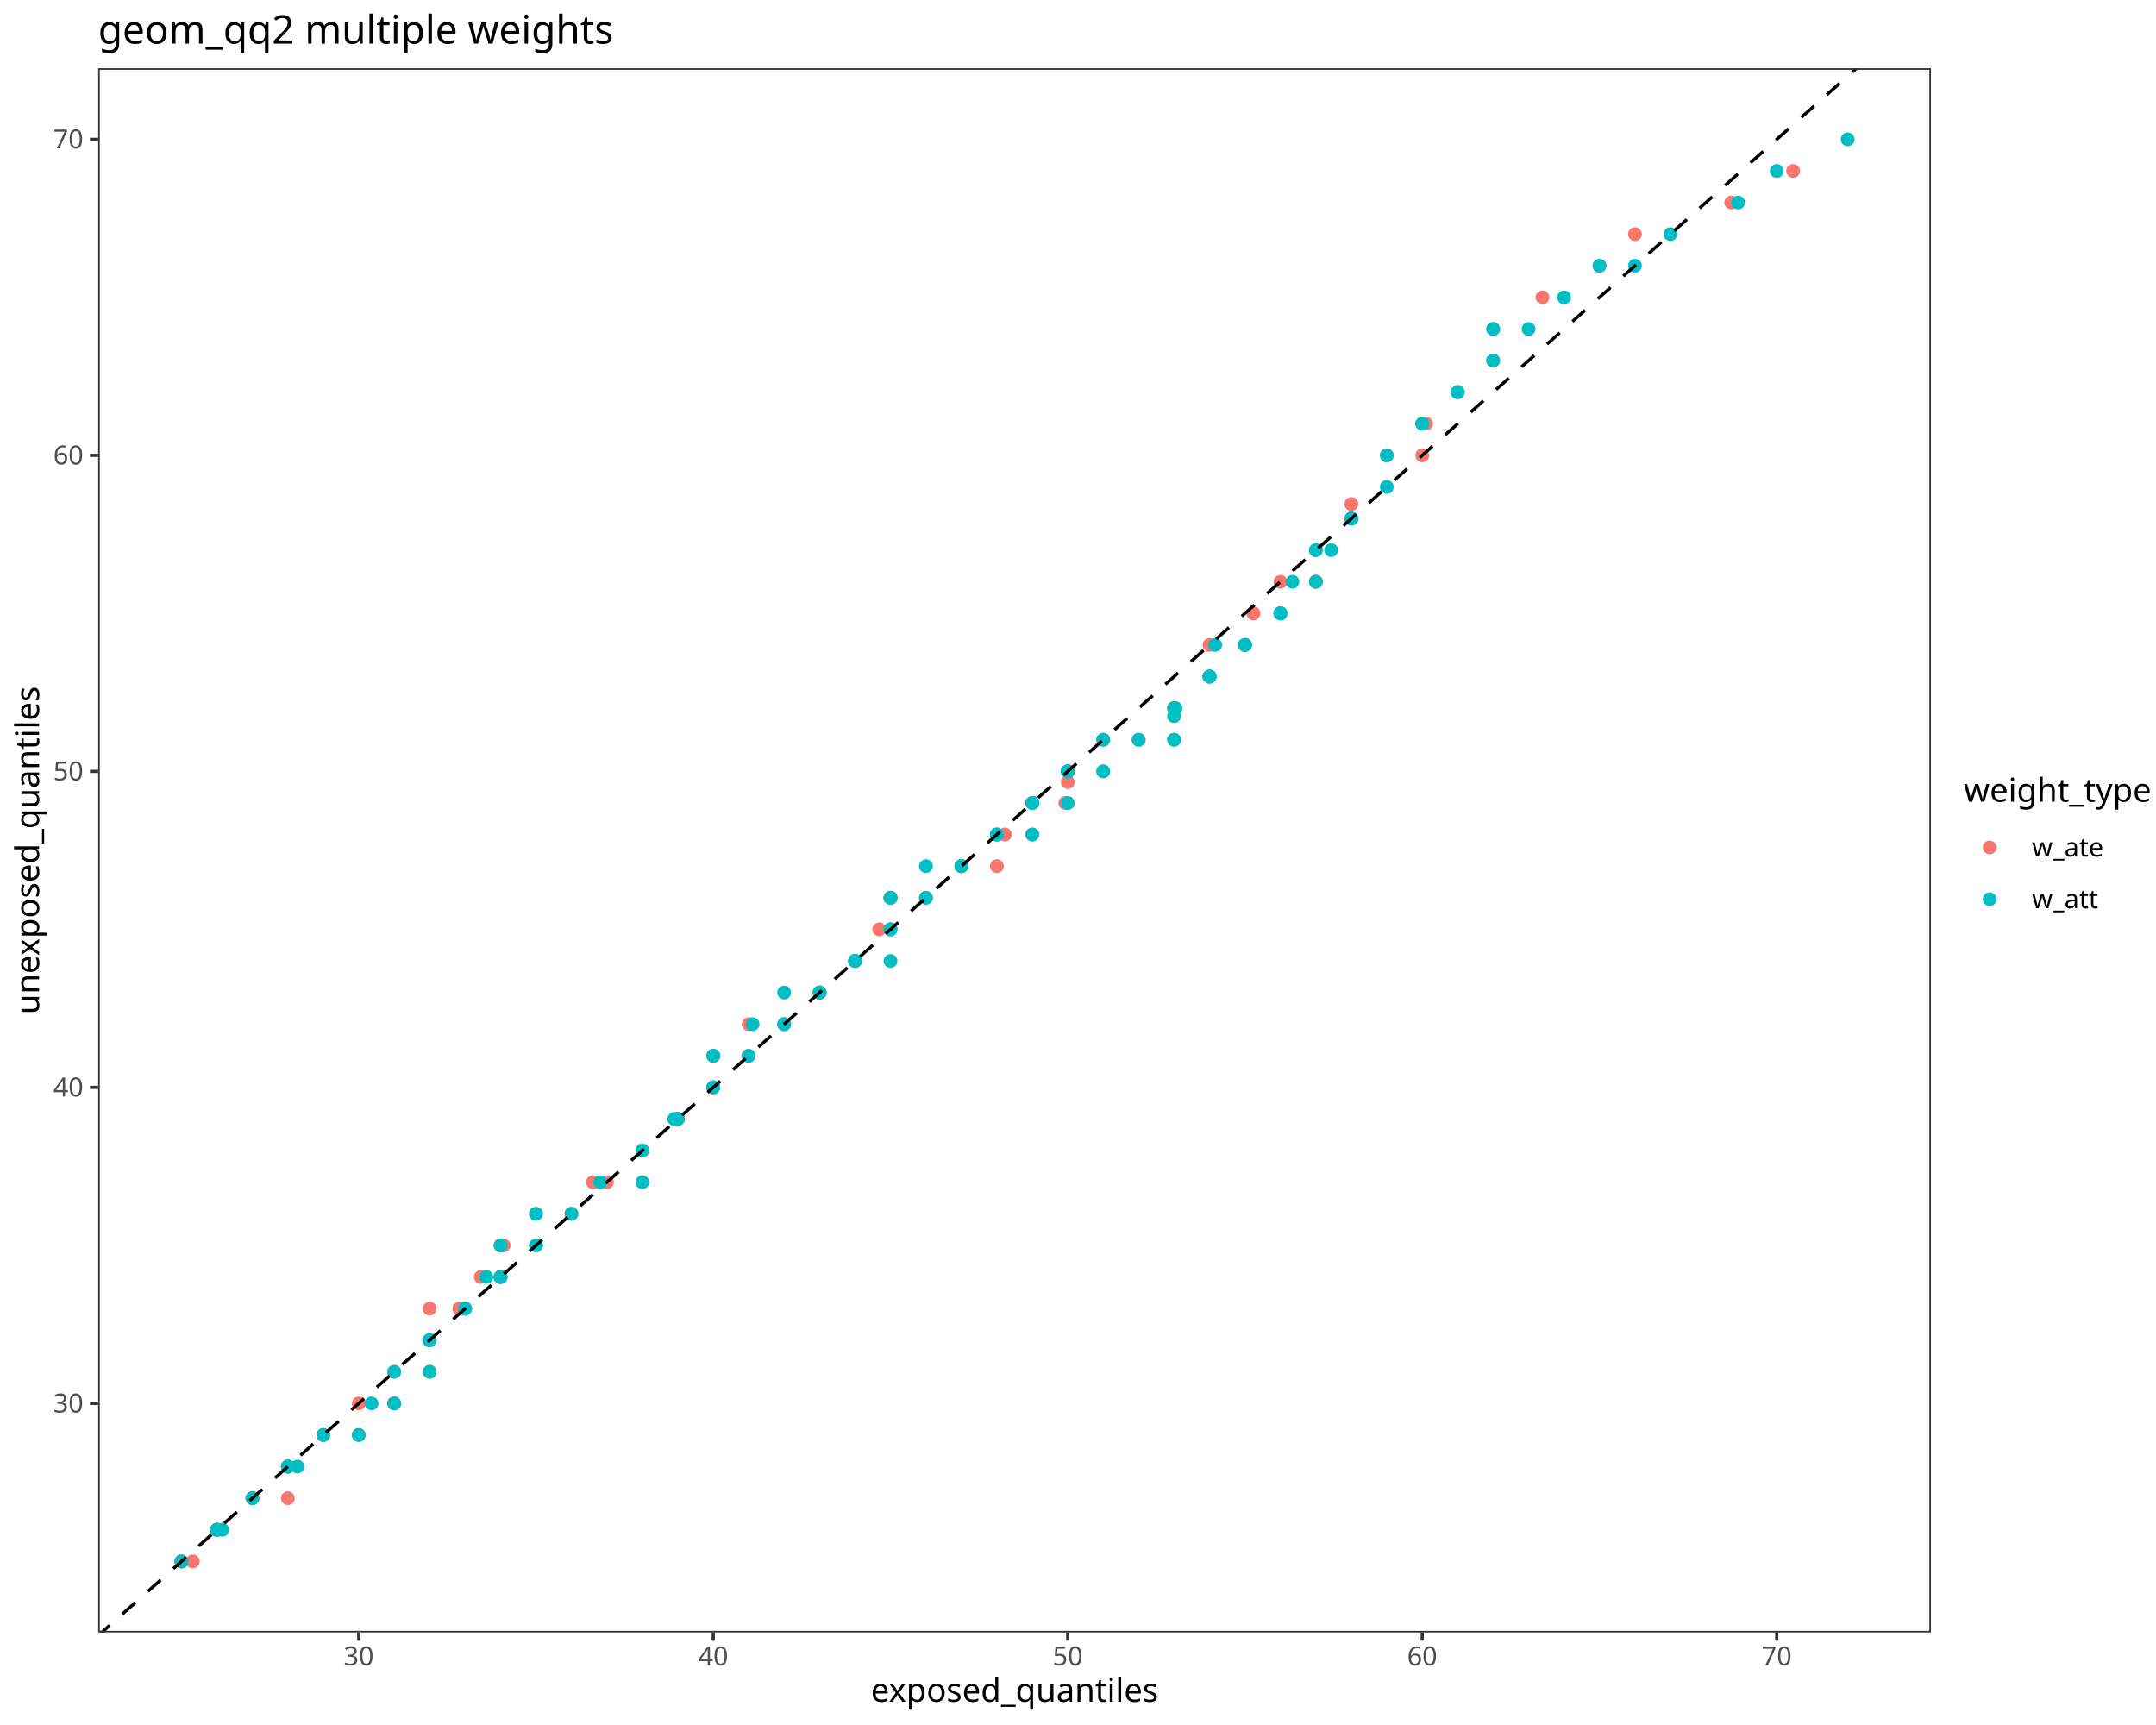
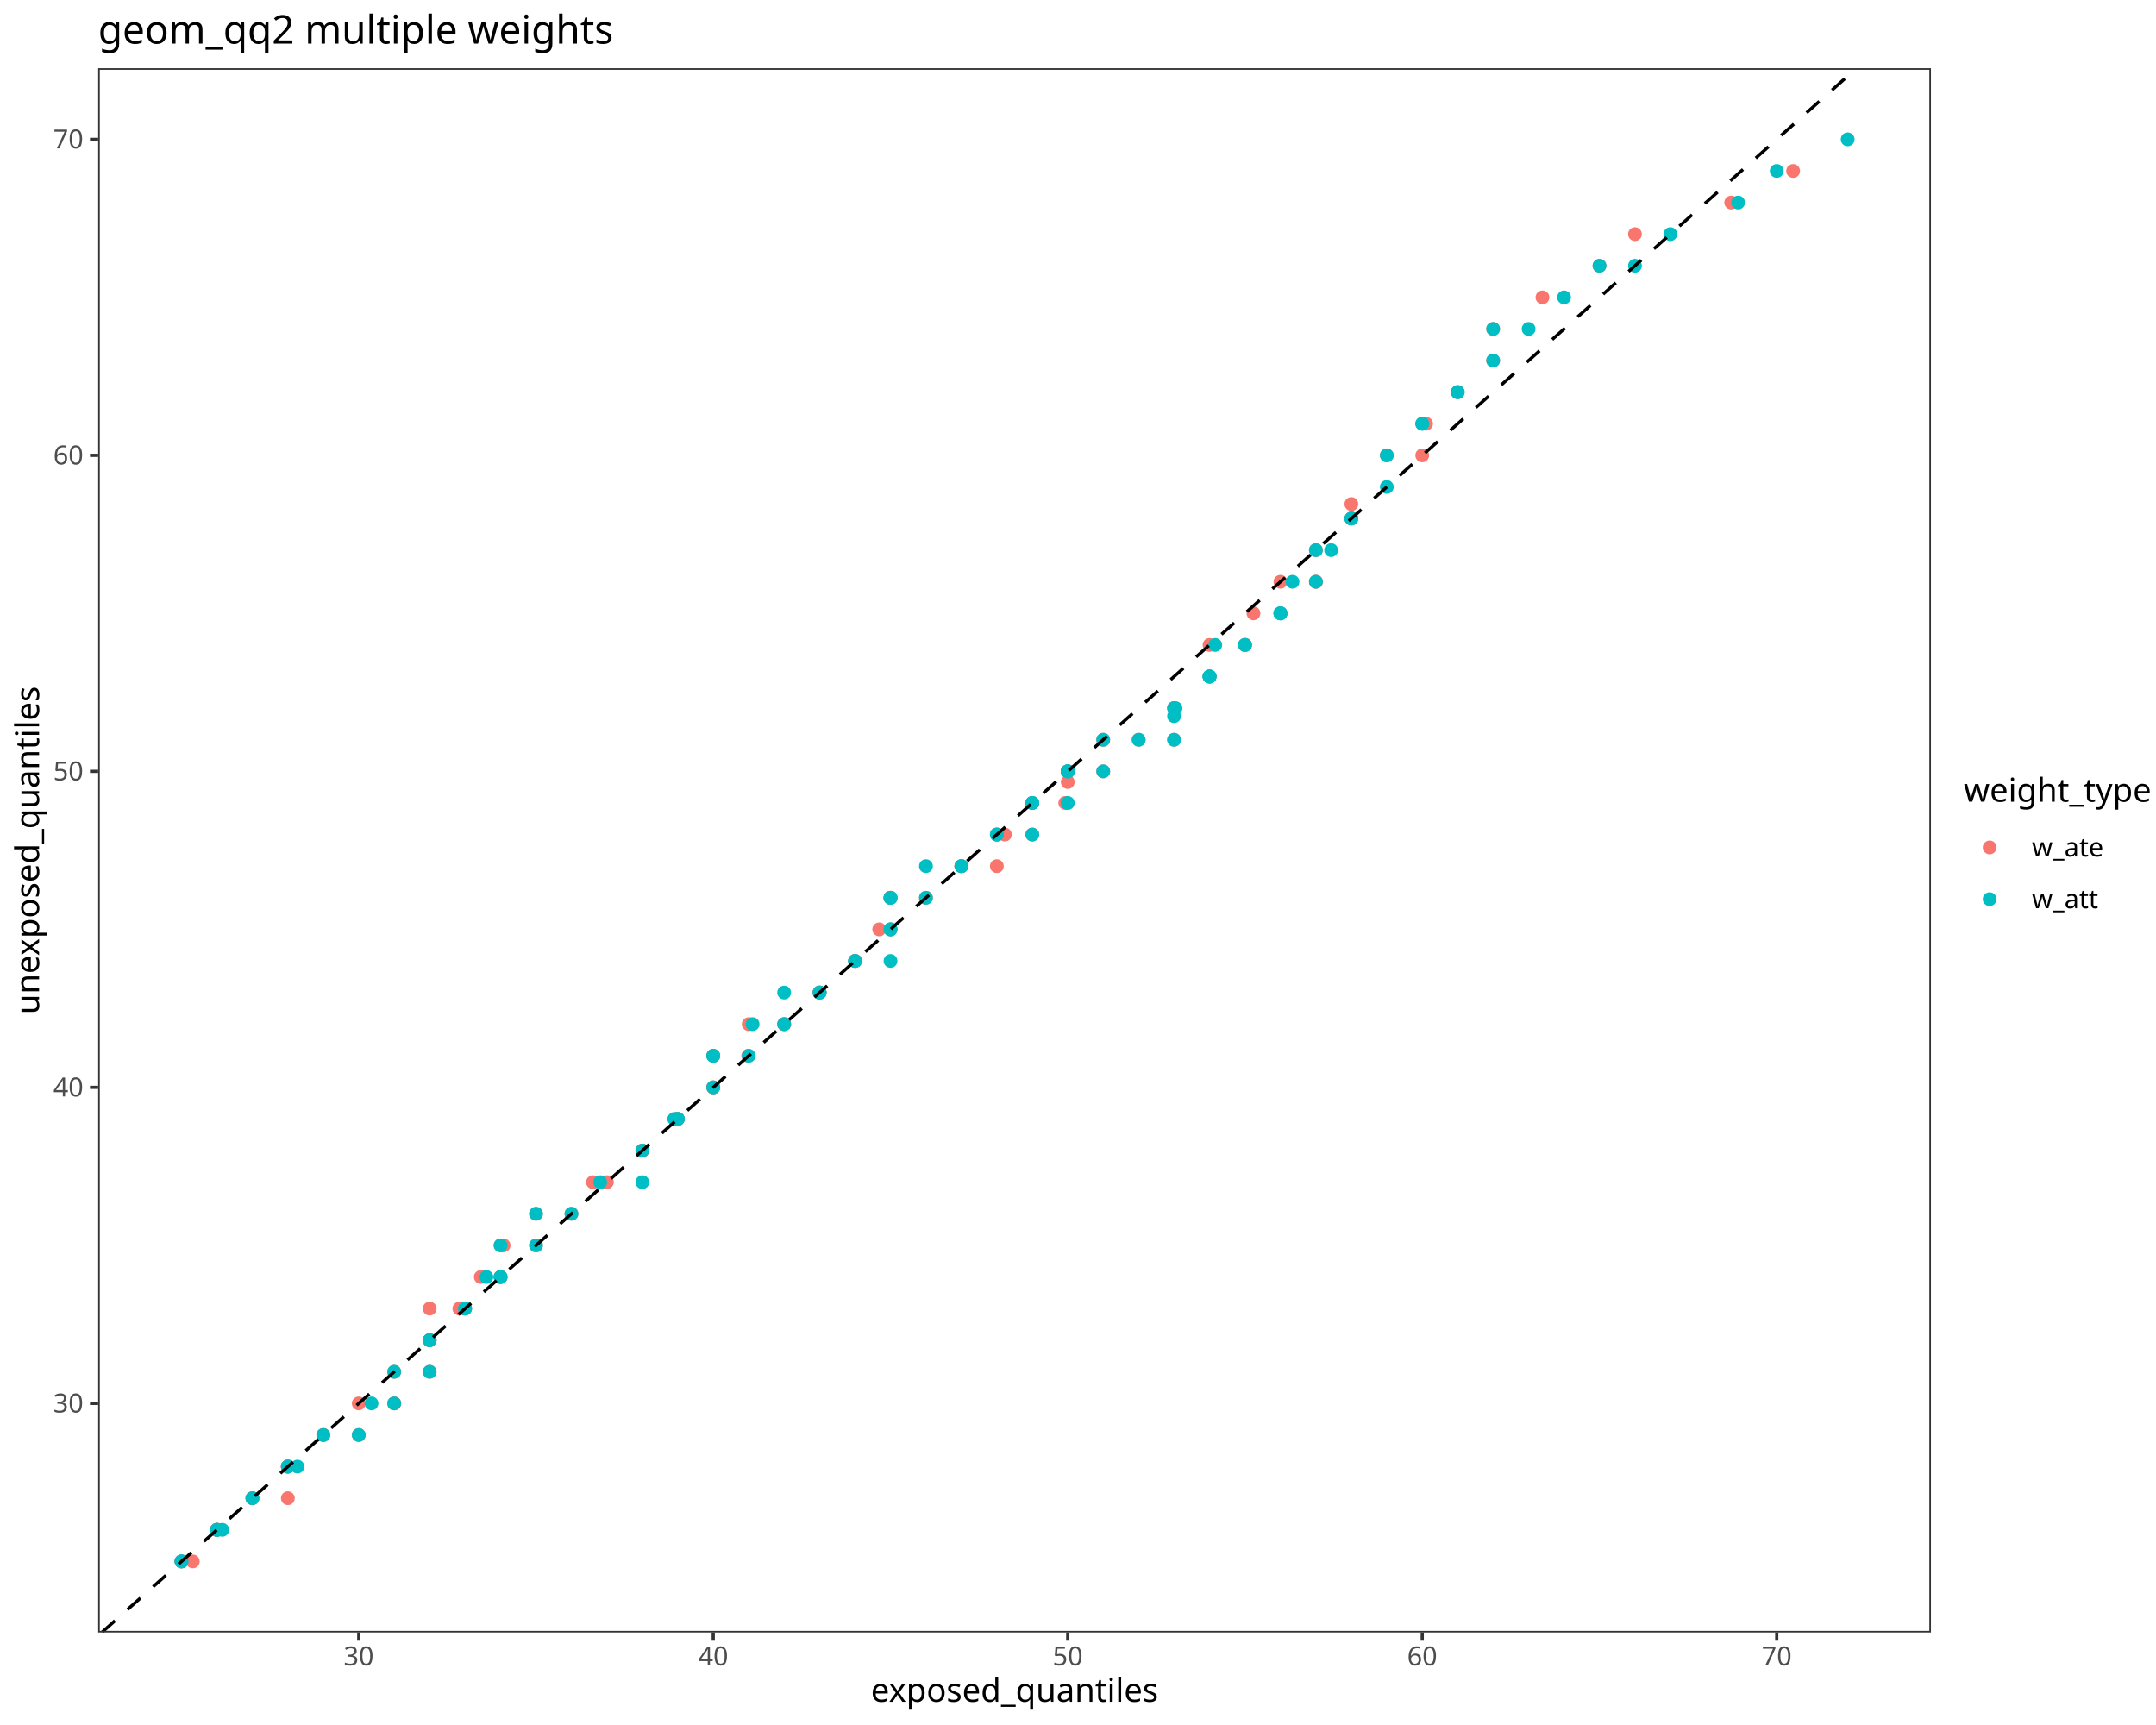
<svg xmlns="http://www.w3.org/2000/svg" class="svglite" data-engine-version="2.0" width="720.00pt" height="576.00pt" viewBox="0 0 720.00 576.00">
  <defs>
    <style type="text/css">
    .svglite line, .svglite polyline, .svglite polygon, .svglite path, .svglite rect, .svglite circle {
      fill: none;
      stroke: #000000;
      stroke-linecap: round;
      stroke-linejoin: round;
      stroke-miterlimit: 10.00;
    }
  </style>
  </defs>
  <rect width="100%" height="100%" style="stroke: none; fill: #FFFFFF;" />
  <defs>
    <clipPath id="cpMC4wMHw3MjAuMDB8MC4wMHw1NzYuMDA=">
      <rect x="0.00" y="0.00" width="720.00" height="576.00" />
    </clipPath>
  </defs>
  <g clip-path="url(#cpMC4wMHw3MjAuMDB8MC4wMHw1NzYuMDA=)">
    <rect x="0.00" y="0.00" width="720.00" height="576.00" style="stroke-width: 1.07; stroke: #FFFFFF; fill: #FFFFFF;" />
  </g>
  <defs>
    <clipPath id="cpMzIuNzl8NjQ0Ljg1fDIyLjc4fDU0NS4xMQ==">
      <rect x="32.79" y="22.78" width="612.05" height="522.33" />
    </clipPath>
  </defs>
  <g clip-path="url(#cpMzIuNzl8NjQ0Ljg1fDIyLjc4fDU0NS4xMQ==)">
    <rect x="32.79" y="22.78" width="612.05" height="522.33" style="stroke-width: 1.07; stroke: none; fill: #FFFFFF;" />
    <circle cx="60.61" cy="521.37" r="1.95" style="stroke-width: 0.71; stroke: #F8766D; fill: #F8766D;" />
    <circle cx="60.61" cy="521.37" r="1.95" style="stroke-width: 0.71; stroke: #F8766D; fill: #F8766D;" />
    <circle cx="64.38" cy="521.37" r="1.95" style="stroke-width: 0.71; stroke: #F8766D; fill: #F8766D;" />
    <circle cx="72.45" cy="510.82" r="1.95" style="stroke-width: 0.71; stroke: #F8766D; fill: #F8766D;" />
    <circle cx="72.45" cy="510.82" r="1.95" style="stroke-width: 0.71; stroke: #F8766D; fill: #F8766D;" />
    <circle cx="72.45" cy="510.82" r="1.95" style="stroke-width: 0.71; stroke: #F8766D; fill: #F8766D;" />
    <circle cx="84.29" cy="500.27" r="1.95" style="stroke-width: 0.71; stroke: #F8766D; fill: #F8766D;" />
    <circle cx="84.29" cy="500.27" r="1.95" style="stroke-width: 0.71; stroke: #F8766D; fill: #F8766D;" />
    <circle cx="96.13" cy="500.27" r="1.95" style="stroke-width: 0.71; stroke: #F8766D; fill: #F8766D;" />
    <circle cx="96.13" cy="489.71" r="1.95" style="stroke-width: 0.71; stroke: #F8766D; fill: #F8766D;" />
    <circle cx="96.13" cy="489.71" r="1.95" style="stroke-width: 0.71; stroke: #F8766D; fill: #F8766D;" />
    <circle cx="96.13" cy="489.71" r="1.95" style="stroke-width: 0.71; stroke: #F8766D; fill: #F8766D;" />
    <circle cx="107.97" cy="479.16" r="1.95" style="stroke-width: 0.71; stroke: #F8766D; fill: #F8766D;" />
    <circle cx="107.97" cy="479.16" r="1.95" style="stroke-width: 0.71; stroke: #F8766D; fill: #F8766D;" />
    <circle cx="119.81" cy="479.16" r="1.95" style="stroke-width: 0.71; stroke: #F8766D; fill: #F8766D;" />
    <circle cx="119.81" cy="468.61" r="1.95" style="stroke-width: 0.71; stroke: #F8766D; fill: #F8766D;" />
    <circle cx="131.65" cy="468.61" r="1.95" style="stroke-width: 0.71; stroke: #F8766D; fill: #F8766D;" />
    <circle cx="131.65" cy="468.61" r="1.95" style="stroke-width: 0.71; stroke: #F8766D; fill: #F8766D;" />
    <circle cx="131.65" cy="458.06" r="1.95" style="stroke-width: 0.71; stroke: #F8766D; fill: #F8766D;" />
    <circle cx="143.48" cy="458.06" r="1.95" style="stroke-width: 0.71; stroke: #F8766D; fill: #F8766D;" />
    <circle cx="143.48" cy="447.51" r="1.95" style="stroke-width: 0.71; stroke: #F8766D; fill: #F8766D;" />
    <circle cx="143.48" cy="447.51" r="1.95" style="stroke-width: 0.71; stroke: #F8766D; fill: #F8766D;" />
    <circle cx="143.48" cy="436.95" r="1.95" style="stroke-width: 0.71; stroke: #F8766D; fill: #F8766D;" />
    <circle cx="153.41" cy="436.95" r="1.95" style="stroke-width: 0.71; stroke: #F8766D; fill: #F8766D;" />
    <circle cx="155.32" cy="436.95" r="1.95" style="stroke-width: 0.71; stroke: #F8766D; fill: #F8766D;" />
    <circle cx="160.57" cy="426.40" r="1.95" style="stroke-width: 0.71; stroke: #F8766D; fill: #F8766D;" />
    <circle cx="167.16" cy="426.40" r="1.95" style="stroke-width: 0.71; stroke: #F8766D; fill: #F8766D;" />
    <circle cx="167.16" cy="426.40" r="1.95" style="stroke-width: 0.71; stroke: #F8766D; fill: #F8766D;" />
    <circle cx="167.16" cy="415.85" r="1.95" style="stroke-width: 0.71; stroke: #F8766D; fill: #F8766D;" />
    <circle cx="168.17" cy="415.85" r="1.95" style="stroke-width: 0.71; stroke: #F8766D; fill: #F8766D;" />
    <circle cx="179.00" cy="415.85" r="1.95" style="stroke-width: 0.71; stroke: #F8766D; fill: #F8766D;" />
    <circle cx="179.00" cy="405.30" r="1.95" style="stroke-width: 0.71; stroke: #F8766D; fill: #F8766D;" />
    <circle cx="190.84" cy="405.30" r="1.95" style="stroke-width: 0.71; stroke: #F8766D; fill: #F8766D;" />
    <circle cx="198.02" cy="394.75" r="1.95" style="stroke-width: 0.71; stroke: #F8766D; fill: #F8766D;" />
    <circle cx="202.68" cy="394.75" r="1.95" style="stroke-width: 0.71; stroke: #F8766D; fill: #F8766D;" />
    <circle cx="214.52" cy="384.19" r="1.95" style="stroke-width: 0.71; stroke: #F8766D; fill: #F8766D;" />
    <circle cx="214.52" cy="384.19" r="1.95" style="stroke-width: 0.71; stroke: #F8766D; fill: #F8766D;" />
    <circle cx="225.91" cy="373.64" r="1.95" style="stroke-width: 0.71; stroke: #F8766D; fill: #F8766D;" />
    <circle cx="226.35" cy="373.64" r="1.95" style="stroke-width: 0.71; stroke: #F8766D; fill: #F8766D;" />
    <circle cx="226.35" cy="373.64" r="1.95" style="stroke-width: 0.71; stroke: #F8766D; fill: #F8766D;" />
    <circle cx="238.19" cy="363.09" r="1.95" style="stroke-width: 0.71; stroke: #F8766D; fill: #F8766D;" />
    <circle cx="238.19" cy="363.09" r="1.95" style="stroke-width: 0.71; stroke: #F8766D; fill: #F8766D;" />
    <circle cx="238.19" cy="352.54" r="1.95" style="stroke-width: 0.71; stroke: #F8766D; fill: #F8766D;" />
    <circle cx="249.87" cy="352.54" r="1.95" style="stroke-width: 0.71; stroke: #F8766D; fill: #F8766D;" />
    <circle cx="250.03" cy="341.98" r="1.95" style="stroke-width: 0.71; stroke: #F8766D; fill: #F8766D;" />
    <circle cx="261.87" cy="341.98" r="1.95" style="stroke-width: 0.71; stroke: #F8766D; fill: #F8766D;" />
    <circle cx="261.87" cy="341.98" r="1.95" style="stroke-width: 0.71; stroke: #F8766D; fill: #F8766D;" />
    <circle cx="273.71" cy="331.43" r="1.95" style="stroke-width: 0.71; stroke: #F8766D; fill: #F8766D;" />
    <circle cx="273.71" cy="331.43" r="1.95" style="stroke-width: 0.71; stroke: #F8766D; fill: #F8766D;" />
    <circle cx="273.71" cy="331.43" r="1.95" style="stroke-width: 0.71; stroke: #F8766D; fill: #F8766D;" />
    <circle cx="285.55" cy="320.88" r="1.95" style="stroke-width: 0.71; stroke: #F8766D; fill: #F8766D;" />
    <circle cx="285.55" cy="320.88" r="1.95" style="stroke-width: 0.71; stroke: #F8766D; fill: #F8766D;" />
    <circle cx="293.62" cy="310.33" r="1.95" style="stroke-width: 0.71; stroke: #F8766D; fill: #F8766D;" />
    <circle cx="297.39" cy="310.33" r="1.95" style="stroke-width: 0.71; stroke: #F8766D; fill: #F8766D;" />
    <circle cx="297.39" cy="299.78" r="1.95" style="stroke-width: 0.71; stroke: #F8766D; fill: #F8766D;" />
    <circle cx="297.39" cy="299.78" r="1.95" style="stroke-width: 0.71; stroke: #F8766D; fill: #F8766D;" />
    <circle cx="297.39" cy="299.78" r="1.95" style="stroke-width: 0.71; stroke: #F8766D; fill: #F8766D;" />
    <circle cx="309.22" cy="299.78" r="1.95" style="stroke-width: 0.71; stroke: #F8766D; fill: #F8766D;" />
    <circle cx="321.06" cy="289.22" r="1.95" style="stroke-width: 0.71; stroke: #F8766D; fill: #F8766D;" />
    <circle cx="321.06" cy="289.22" r="1.95" style="stroke-width: 0.71; stroke: #F8766D; fill: #F8766D;" />
    <circle cx="332.90" cy="289.22" r="1.95" style="stroke-width: 0.71; stroke: #F8766D; fill: #F8766D;" />
    <circle cx="332.90" cy="278.67" r="1.95" style="stroke-width: 0.71; stroke: #F8766D; fill: #F8766D;" />
    <circle cx="335.58" cy="278.67" r="1.95" style="stroke-width: 0.71; stroke: #F8766D; fill: #F8766D;" />
    <circle cx="344.74" cy="278.67" r="1.95" style="stroke-width: 0.71; stroke: #F8766D; fill: #F8766D;" />
    <circle cx="344.74" cy="268.12" r="1.95" style="stroke-width: 0.71; stroke: #F8766D; fill: #F8766D;" />
    <circle cx="355.75" cy="268.12" r="1.95" style="stroke-width: 0.71; stroke: #F8766D; fill: #F8766D;" />
    <circle cx="356.58" cy="261.13" r="1.95" style="stroke-width: 0.71; stroke: #F8766D; fill: #F8766D;" />
    <circle cx="356.58" cy="257.57" r="1.95" style="stroke-width: 0.71; stroke: #F8766D; fill: #F8766D;" />
    <circle cx="356.58" cy="257.57" r="1.95" style="stroke-width: 0.71; stroke: #F8766D; fill: #F8766D;" />
    <circle cx="368.42" cy="257.57" r="1.95" style="stroke-width: 0.71; stroke: #F8766D; fill: #F8766D;" />
    <circle cx="368.42" cy="247.02" r="1.95" style="stroke-width: 0.71; stroke: #F8766D; fill: #F8766D;" />
    <circle cx="380.26" cy="247.02" r="1.95" style="stroke-width: 0.71; stroke: #F8766D; fill: #F8766D;" />
    <circle cx="392.09" cy="247.02" r="1.95" style="stroke-width: 0.71; stroke: #F8766D; fill: #F8766D;" />
    <circle cx="392.09" cy="236.46" r="1.95" style="stroke-width: 0.71; stroke: #F8766D; fill: #F8766D;" />
    <circle cx="392.09" cy="236.46" r="1.95" style="stroke-width: 0.71; stroke: #F8766D; fill: #F8766D;" />
    <circle cx="403.93" cy="225.91" r="1.95" style="stroke-width: 0.71; stroke: #F8766D; fill: #F8766D;" />
    <circle cx="403.93" cy="225.91" r="1.95" style="stroke-width: 0.71; stroke: #F8766D; fill: #F8766D;" />
    <circle cx="403.93" cy="215.36" r="1.95" style="stroke-width: 0.71; stroke: #F8766D; fill: #F8766D;" />
    <circle cx="415.77" cy="215.36" r="1.95" style="stroke-width: 0.71; stroke: #F8766D; fill: #F8766D;" />
    <circle cx="415.77" cy="215.36" r="1.95" style="stroke-width: 0.71; stroke: #F8766D; fill: #F8766D;" />
    <circle cx="418.61" cy="204.81" r="1.95" style="stroke-width: 0.71; stroke: #F8766D; fill: #F8766D;" />
    <circle cx="427.61" cy="204.81" r="1.95" style="stroke-width: 0.71; stroke: #F8766D; fill: #F8766D;" />
    <circle cx="427.61" cy="194.26" r="1.95" style="stroke-width: 0.71; stroke: #F8766D; fill: #F8766D;" />
    <circle cx="439.45" cy="194.26" r="1.95" style="stroke-width: 0.71; stroke: #F8766D; fill: #F8766D;" />
    <circle cx="439.45" cy="194.26" r="1.95" style="stroke-width: 0.71; stroke: #F8766D; fill: #F8766D;" />
    <circle cx="439.45" cy="183.70" r="1.95" style="stroke-width: 0.71; stroke: #F8766D; fill: #F8766D;" />
    <circle cx="451.29" cy="173.15" r="1.95" style="stroke-width: 0.71; stroke: #F8766D; fill: #F8766D;" />
    <circle cx="451.29" cy="168.30" r="1.95" style="stroke-width: 0.71; stroke: #F8766D; fill: #F8766D;" />
    <circle cx="463.13" cy="152.05" r="1.95" style="stroke-width: 0.71; stroke: #F8766D; fill: #F8766D;" />
    <circle cx="474.96" cy="152.05" r="1.95" style="stroke-width: 0.71; stroke: #F8766D; fill: #F8766D;" />
    <circle cx="476.24" cy="141.49" r="1.95" style="stroke-width: 0.71; stroke: #F8766D; fill: #F8766D;" />
    <circle cx="486.80" cy="130.94" r="1.95" style="stroke-width: 0.71; stroke: #F8766D; fill: #F8766D;" />
    <circle cx="498.64" cy="120.39" r="1.95" style="stroke-width: 0.71; stroke: #F8766D; fill: #F8766D;" />
    <circle cx="498.64" cy="109.84" r="1.95" style="stroke-width: 0.71; stroke: #F8766D; fill: #F8766D;" />
    <circle cx="515.11" cy="99.29" r="1.95" style="stroke-width: 0.71; stroke: #F8766D; fill: #F8766D;" />
    <circle cx="534.16" cy="88.73" r="1.95" style="stroke-width: 0.71; stroke: #F8766D; fill: #F8766D;" />
    <circle cx="546.00" cy="78.18" r="1.95" style="stroke-width: 0.71; stroke: #F8766D; fill: #F8766D;" />
    <circle cx="578.14" cy="67.63" r="1.95" style="stroke-width: 0.71; stroke: #F8766D; fill: #F8766D;" />
    <circle cx="598.82" cy="57.08" r="1.95" style="stroke-width: 0.71; stroke: #F8766D; fill: #F8766D;" />
    <circle cx="60.61" cy="521.37" r="1.95" style="stroke-width: 0.71; stroke: #00BFC4; fill: #00BFC4;" />
    <circle cx="60.61" cy="521.37" r="1.95" style="stroke-width: 0.71; stroke: #00BFC4; fill: #00BFC4;" />
    <circle cx="72.45" cy="510.82" r="1.95" style="stroke-width: 0.71; stroke: #00BFC4; fill: #00BFC4;" />
    <circle cx="72.45" cy="510.82" r="1.95" style="stroke-width: 0.71; stroke: #00BFC4; fill: #00BFC4;" />
    <circle cx="74.23" cy="510.82" r="1.95" style="stroke-width: 0.71; stroke: #00BFC4; fill: #00BFC4;" />
    <circle cx="84.29" cy="500.27" r="1.95" style="stroke-width: 0.71; stroke: #00BFC4; fill: #00BFC4;" />
    <circle cx="96.13" cy="489.71" r="1.95" style="stroke-width: 0.71; stroke: #00BFC4; fill: #00BFC4;" />
    <circle cx="96.13" cy="489.71" r="1.95" style="stroke-width: 0.71; stroke: #00BFC4; fill: #00BFC4;" />
    <circle cx="99.33" cy="489.71" r="1.95" style="stroke-width: 0.71; stroke: #00BFC4; fill: #00BFC4;" />
    <circle cx="107.97" cy="479.16" r="1.95" style="stroke-width: 0.71; stroke: #00BFC4; fill: #00BFC4;" />
    <circle cx="119.81" cy="479.16" r="1.95" style="stroke-width: 0.71; stroke: #00BFC4; fill: #00BFC4;" />
    <circle cx="124.07" cy="468.61" r="1.95" style="stroke-width: 0.71; stroke: #00BFC4; fill: #00BFC4;" />
    <circle cx="131.65" cy="468.61" r="1.95" style="stroke-width: 0.71; stroke: #00BFC4; fill: #00BFC4;" />
    <circle cx="131.65" cy="458.06" r="1.95" style="stroke-width: 0.71; stroke: #00BFC4; fill: #00BFC4;" />
    <circle cx="143.48" cy="458.06" r="1.95" style="stroke-width: 0.71; stroke: #00BFC4; fill: #00BFC4;" />
    <circle cx="143.48" cy="447.51" r="1.95" style="stroke-width: 0.71; stroke: #00BFC4; fill: #00BFC4;" />
    <circle cx="143.48" cy="447.51" r="1.95" style="stroke-width: 0.71; stroke: #00BFC4; fill: #00BFC4;" />
    <circle cx="155.32" cy="436.95" r="1.95" style="stroke-width: 0.71; stroke: #00BFC4; fill: #00BFC4;" />
    <circle cx="155.32" cy="436.95" r="1.95" style="stroke-width: 0.71; stroke: #00BFC4; fill: #00BFC4;" />
    <circle cx="162.43" cy="426.40" r="1.95" style="stroke-width: 0.71; stroke: #00BFC4; fill: #00BFC4;" />
    <circle cx="167.16" cy="426.40" r="1.95" style="stroke-width: 0.71; stroke: #00BFC4; fill: #00BFC4;" />
    <circle cx="167.16" cy="426.40" r="1.95" style="stroke-width: 0.71; stroke: #00BFC4; fill: #00BFC4;" />
    <circle cx="167.16" cy="415.85" r="1.95" style="stroke-width: 0.71; stroke: #00BFC4; fill: #00BFC4;" />
    <circle cx="179.00" cy="415.85" r="1.95" style="stroke-width: 0.71; stroke: #00BFC4; fill: #00BFC4;" />
    <circle cx="179.00" cy="405.30" r="1.95" style="stroke-width: 0.71; stroke: #00BFC4; fill: #00BFC4;" />
    <circle cx="190.84" cy="405.30" r="1.95" style="stroke-width: 0.71; stroke: #00BFC4; fill: #00BFC4;" />
    <circle cx="200.43" cy="394.75" r="1.95" style="stroke-width: 0.71; stroke: #00BFC4; fill: #00BFC4;" />
    <circle cx="214.52" cy="394.75" r="1.95" style="stroke-width: 0.71; stroke: #00BFC4; fill: #00BFC4;" />
    <circle cx="214.52" cy="384.19" r="1.95" style="stroke-width: 0.71; stroke: #00BFC4; fill: #00BFC4;" />
    <circle cx="225.17" cy="373.64" r="1.95" style="stroke-width: 0.71; stroke: #00BFC4; fill: #00BFC4;" />
    <circle cx="226.35" cy="373.64" r="1.95" style="stroke-width: 0.71; stroke: #00BFC4; fill: #00BFC4;" />
    <circle cx="226.35" cy="373.64" r="1.95" style="stroke-width: 0.71; stroke: #00BFC4; fill: #00BFC4;" />
    <circle cx="238.19" cy="363.09" r="1.95" style="stroke-width: 0.71; stroke: #00BFC4; fill: #00BFC4;" />
    <circle cx="238.19" cy="352.54" r="1.95" style="stroke-width: 0.71; stroke: #00BFC4; fill: #00BFC4;" />
    <circle cx="238.19" cy="352.54" r="1.95" style="stroke-width: 0.71; stroke: #00BFC4; fill: #00BFC4;" />
    <circle cx="250.03" cy="352.54" r="1.95" style="stroke-width: 0.71; stroke: #00BFC4; fill: #00BFC4;" />
    <circle cx="251.33" cy="341.98" r="1.95" style="stroke-width: 0.71; stroke: #00BFC4; fill: #00BFC4;" />
    <circle cx="261.87" cy="341.98" r="1.95" style="stroke-width: 0.71; stroke: #00BFC4; fill: #00BFC4;" />
    <circle cx="261.87" cy="331.43" r="1.95" style="stroke-width: 0.71; stroke: #00BFC4; fill: #00BFC4;" />
    <circle cx="273.71" cy="331.43" r="1.95" style="stroke-width: 0.71; stroke: #00BFC4; fill: #00BFC4;" />
    <circle cx="273.71" cy="331.43" r="1.95" style="stroke-width: 0.71; stroke: #00BFC4; fill: #00BFC4;" />
    <circle cx="285.55" cy="320.88" r="1.95" style="stroke-width: 0.71; stroke: #00BFC4; fill: #00BFC4;" />
    <circle cx="285.55" cy="320.88" r="1.95" style="stroke-width: 0.71; stroke: #00BFC4; fill: #00BFC4;" />
    <circle cx="297.39" cy="320.88" r="1.95" style="stroke-width: 0.71; stroke: #00BFC4; fill: #00BFC4;" />
    <circle cx="297.39" cy="310.33" r="1.95" style="stroke-width: 0.71; stroke: #00BFC4; fill: #00BFC4;" />
    <circle cx="297.39" cy="310.33" r="1.95" style="stroke-width: 0.71; stroke: #00BFC4; fill: #00BFC4;" />
    <circle cx="297.39" cy="299.78" r="1.95" style="stroke-width: 0.71; stroke: #00BFC4; fill: #00BFC4;" />
    <circle cx="297.39" cy="299.78" r="1.95" style="stroke-width: 0.71; stroke: #00BFC4; fill: #00BFC4;" />
    <circle cx="309.22" cy="299.78" r="1.95" style="stroke-width: 0.71; stroke: #00BFC4; fill: #00BFC4;" />
    <circle cx="309.22" cy="289.22" r="1.95" style="stroke-width: 0.71; stroke: #00BFC4; fill: #00BFC4;" />
    <circle cx="321.06" cy="289.22" r="1.95" style="stroke-width: 0.71; stroke: #00BFC4; fill: #00BFC4;" />
    <circle cx="321.06" cy="289.22" r="1.95" style="stroke-width: 0.71; stroke: #00BFC4; fill: #00BFC4;" />
    <circle cx="332.90" cy="278.67" r="1.95" style="stroke-width: 0.71; stroke: #00BFC4; fill: #00BFC4;" />
    <circle cx="332.90" cy="278.67" r="1.95" style="stroke-width: 0.71; stroke: #00BFC4; fill: #00BFC4;" />
    <circle cx="344.74" cy="278.67" r="1.95" style="stroke-width: 0.71; stroke: #00BFC4; fill: #00BFC4;" />
    <circle cx="344.74" cy="268.12" r="1.95" style="stroke-width: 0.71; stroke: #00BFC4; fill: #00BFC4;" />
    <circle cx="344.74" cy="268.12" r="1.95" style="stroke-width: 0.71; stroke: #00BFC4; fill: #00BFC4;" />
    <circle cx="356.58" cy="268.12" r="1.95" style="stroke-width: 0.71; stroke: #00BFC4; fill: #00BFC4;" />
    <circle cx="356.58" cy="257.57" r="1.95" style="stroke-width: 0.71; stroke: #00BFC4; fill: #00BFC4;" />
    <circle cx="356.58" cy="257.57" r="1.95" style="stroke-width: 0.71; stroke: #00BFC4; fill: #00BFC4;" />
    <circle cx="356.58" cy="257.57" r="1.95" style="stroke-width: 0.71; stroke: #00BFC4; fill: #00BFC4;" />
    <circle cx="368.42" cy="257.57" r="1.95" style="stroke-width: 0.71; stroke: #00BFC4; fill: #00BFC4;" />
    <circle cx="368.42" cy="247.02" r="1.95" style="stroke-width: 0.71; stroke: #00BFC4; fill: #00BFC4;" />
    <circle cx="380.26" cy="247.02" r="1.95" style="stroke-width: 0.71; stroke: #00BFC4; fill: #00BFC4;" />
    <circle cx="392.09" cy="247.02" r="1.95" style="stroke-width: 0.71; stroke: #00BFC4; fill: #00BFC4;" />
    <circle cx="392.09" cy="239.14" r="1.95" style="stroke-width: 0.71; stroke: #00BFC4; fill: #00BFC4;" />
    <circle cx="392.09" cy="236.46" r="1.95" style="stroke-width: 0.71; stroke: #00BFC4; fill: #00BFC4;" />
    <circle cx="392.57" cy="236.46" r="1.95" style="stroke-width: 0.71; stroke: #00BFC4; fill: #00BFC4;" />
    <circle cx="403.93" cy="225.91" r="1.95" style="stroke-width: 0.71; stroke: #00BFC4; fill: #00BFC4;" />
    <circle cx="403.93" cy="225.91" r="1.95" style="stroke-width: 0.71; stroke: #00BFC4; fill: #00BFC4;" />
    <circle cx="403.93" cy="225.91" r="1.95" style="stroke-width: 0.71; stroke: #00BFC4; fill: #00BFC4;" />
    <circle cx="405.83" cy="215.36" r="1.95" style="stroke-width: 0.71; stroke: #00BFC4; fill: #00BFC4;" />
    <circle cx="415.77" cy="215.36" r="1.95" style="stroke-width: 0.71; stroke: #00BFC4; fill: #00BFC4;" />
    <circle cx="415.77" cy="215.36" r="1.95" style="stroke-width: 0.71; stroke: #00BFC4; fill: #00BFC4;" />
    <circle cx="427.61" cy="204.81" r="1.95" style="stroke-width: 0.71; stroke: #00BFC4; fill: #00BFC4;" />
    <circle cx="427.61" cy="204.81" r="1.95" style="stroke-width: 0.71; stroke: #00BFC4; fill: #00BFC4;" />
    <circle cx="427.61" cy="204.81" r="1.95" style="stroke-width: 0.71; stroke: #00BFC4; fill: #00BFC4;" />
    <circle cx="431.64" cy="194.26" r="1.95" style="stroke-width: 0.71; stroke: #00BFC4; fill: #00BFC4;" />
    <circle cx="439.45" cy="194.26" r="1.95" style="stroke-width: 0.71; stroke: #00BFC4; fill: #00BFC4;" />
    <circle cx="439.45" cy="183.70" r="1.95" style="stroke-width: 0.71; stroke: #00BFC4; fill: #00BFC4;" />
    <circle cx="444.54" cy="183.70" r="1.95" style="stroke-width: 0.71; stroke: #00BFC4; fill: #00BFC4;" />
    <circle cx="451.29" cy="173.15" r="1.95" style="stroke-width: 0.71; stroke: #00BFC4; fill: #00BFC4;" />
    <circle cx="451.29" cy="173.15" r="1.95" style="stroke-width: 0.71; stroke: #00BFC4; fill: #00BFC4;" />
    <circle cx="463.13" cy="162.60" r="1.95" style="stroke-width: 0.71; stroke: #00BFC4; fill: #00BFC4;" />
    <circle cx="463.13" cy="152.05" r="1.95" style="stroke-width: 0.71; stroke: #00BFC4; fill: #00BFC4;" />
    <circle cx="474.96" cy="141.49" r="1.95" style="stroke-width: 0.71; stroke: #00BFC4; fill: #00BFC4;" />
    <circle cx="474.96" cy="141.49" r="1.95" style="stroke-width: 0.71; stroke: #00BFC4; fill: #00BFC4;" />
    <circle cx="486.80" cy="130.94" r="1.95" style="stroke-width: 0.71; stroke: #00BFC4; fill: #00BFC4;" />
    <circle cx="486.80" cy="130.94" r="1.95" style="stroke-width: 0.71; stroke: #00BFC4; fill: #00BFC4;" />
    <circle cx="498.64" cy="120.39" r="1.95" style="stroke-width: 0.71; stroke: #00BFC4; fill: #00BFC4;" />
    <circle cx="498.64" cy="109.84" r="1.95" style="stroke-width: 0.71; stroke: #00BFC4; fill: #00BFC4;" />
    <circle cx="510.48" cy="109.84" r="1.95" style="stroke-width: 0.71; stroke: #00BFC4; fill: #00BFC4;" />
    <circle cx="522.32" cy="99.29" r="1.95" style="stroke-width: 0.71; stroke: #00BFC4; fill: #00BFC4;" />
    <circle cx="534.16" cy="88.73" r="1.95" style="stroke-width: 0.71; stroke: #00BFC4; fill: #00BFC4;" />
    <circle cx="546.00" cy="88.73" r="1.95" style="stroke-width: 0.71; stroke: #00BFC4; fill: #00BFC4;" />
    <circle cx="557.83" cy="78.18" r="1.95" style="stroke-width: 0.71; stroke: #00BFC4; fill: #00BFC4;" />
    <circle cx="580.45" cy="67.63" r="1.95" style="stroke-width: 0.71; stroke: #00BFC4; fill: #00BFC4;" />
    <circle cx="593.35" cy="57.08" r="1.95" style="stroke-width: 0.71; stroke: #00BFC4; fill: #00BFC4;" />
    <circle cx="617.03" cy="46.53" r="1.95" style="stroke-width: 0.71; stroke: #00BFC4; fill: #00BFC4;" />
-     <line x1="-579.26" y1="1091.71" x2="1256.90" y2="-544.92" style="stroke-width: 1.07; stroke-dasharray: 5.69,5.69; stroke-linecap: butt;" />
+     <line x1="-552.03" y1="1067.44" x2="1206.00" y2="-499.55" style="stroke-width: 1.07; stroke-dasharray: 5.69,5.69; stroke-linecap: butt;" />
    <rect x="32.79" y="22.78" width="612.05" height="522.33" style="stroke-width: 1.07; stroke: #333333;" />
  </g>
  <g clip-path="url(#cpMC4wMHw3MjAuMDB8MC4wMHw1NzYuMDA=)">
    <text x="27.86" y="471.64" text-anchor="end" style="font-size: 8.80px; fill: #4D4D4D; font-family: sans;" textLength="9.79px" lengthAdjust="spacingAndGlyphs">30</text>
    <text x="27.86" y="366.12" text-anchor="end" style="font-size: 8.80px; fill: #4D4D4D; font-family: sans;" textLength="9.79px" lengthAdjust="spacingAndGlyphs">40</text>
    <text x="27.86" y="260.60" text-anchor="end" style="font-size: 8.80px; fill: #4D4D4D; font-family: sans;" textLength="9.79px" lengthAdjust="spacingAndGlyphs">50</text>
    <text x="27.86" y="155.07" text-anchor="end" style="font-size: 8.80px; fill: #4D4D4D; font-family: sans;" textLength="9.79px" lengthAdjust="spacingAndGlyphs">60</text>
    <text x="27.86" y="49.55" text-anchor="end" style="font-size: 8.80px; fill: #4D4D4D; font-family: sans;" textLength="9.79px" lengthAdjust="spacingAndGlyphs">70</text>
    <polyline points="30.05,468.61 32.79,468.61 " style="stroke-width: 1.07; stroke: #333333; stroke-linecap: butt;" />
    <polyline points="30.05,363.09 32.79,363.09 " style="stroke-width: 1.07; stroke: #333333; stroke-linecap: butt;" />
    <polyline points="30.05,257.57 32.79,257.57 " style="stroke-width: 1.07; stroke: #333333; stroke-linecap: butt;" />
    <polyline points="30.05,152.05 32.79,152.05 " style="stroke-width: 1.07; stroke: #333333; stroke-linecap: butt;" />
    <polyline points="30.05,46.53 32.79,46.53 " style="stroke-width: 1.07; stroke: #333333; stroke-linecap: butt;" />
    <polyline points="119.81,547.85 119.81,545.11 " style="stroke-width: 1.07; stroke: #333333; stroke-linecap: butt;" />
    <polyline points="238.19,547.85 238.19,545.11 " style="stroke-width: 1.07; stroke: #333333; stroke-linecap: butt;" />
    <polyline points="356.58,547.85 356.58,545.11 " style="stroke-width: 1.07; stroke: #333333; stroke-linecap: butt;" />
    <polyline points="474.96,547.85 474.96,545.11 " style="stroke-width: 1.07; stroke: #333333; stroke-linecap: butt;" />
    <polyline points="593.35,547.85 593.35,545.11 " style="stroke-width: 1.07; stroke: #333333; stroke-linecap: butt;" />
    <text x="119.81" y="556.10" text-anchor="middle" style="font-size: 8.80px; fill: #4D4D4D; font-family: sans;" textLength="9.79px" lengthAdjust="spacingAndGlyphs">30</text>
    <text x="238.19" y="556.10" text-anchor="middle" style="font-size: 8.80px; fill: #4D4D4D; font-family: sans;" textLength="9.79px" lengthAdjust="spacingAndGlyphs">40</text>
    <text x="356.58" y="556.10" text-anchor="middle" style="font-size: 8.80px; fill: #4D4D4D; font-family: sans;" textLength="9.79px" lengthAdjust="spacingAndGlyphs">50</text>
    <text x="474.96" y="556.10" text-anchor="middle" style="font-size: 8.80px; fill: #4D4D4D; font-family: sans;" textLength="9.79px" lengthAdjust="spacingAndGlyphs">60</text>
    <text x="593.35" y="556.10" text-anchor="middle" style="font-size: 8.80px; fill: #4D4D4D; font-family: sans;" textLength="9.79px" lengthAdjust="spacingAndGlyphs">70</text>
    <text x="338.82" y="568.24" text-anchor="middle" style="font-size: 11.00px; font-family: sans;" textLength="91.75px" lengthAdjust="spacingAndGlyphs">exposed_quantiles</text>
    <text transform="translate(13.05,283.95) rotate(-90)" text-anchor="middle" style="font-size: 11.00px; font-family: sans;" textLength="103.99px" lengthAdjust="spacingAndGlyphs">unexposed_quantiles</text>
    <rect x="655.81" y="259.00" width="58.71" height="49.89" style="stroke-width: 1.07; stroke: none; fill: #FFFFFF;" />
    <text x="655.81" y="267.71" style="font-size: 11.00px; font-family: sans;" textLength="58.71px" lengthAdjust="spacingAndGlyphs">weight_type</text>
    <rect x="655.81" y="274.33" width="17.28" height="17.28" style="stroke-width: 1.07; stroke: none; fill: #FFFFFF;" />
    <circle cx="664.45" cy="282.97" r="1.95" style="stroke-width: 0.71; stroke: #F8766D; fill: #F8766D;" />
    <rect x="655.81" y="291.61" width="17.28" height="17.28" style="stroke-width: 1.07; stroke: none; fill: #FFFFFF;" />
    <circle cx="664.45" cy="300.25" r="1.95" style="stroke-width: 0.71; stroke: #00BFC4; fill: #00BFC4;" />
    <text x="678.57" y="286.00" style="font-size: 8.80px; font-family: sans;" textLength="23.49px" lengthAdjust="spacingAndGlyphs">w_ate</text>
    <text x="678.57" y="303.28" style="font-size: 8.80px; font-family: sans;" textLength="21.04px" lengthAdjust="spacingAndGlyphs">w_att</text>
    <text x="32.79" y="14.56" style="font-size: 13.20px; font-family: sans;" textLength="159.98px" lengthAdjust="spacingAndGlyphs">geom_qq2 multiple weights</text>
  </g>
</svg>
